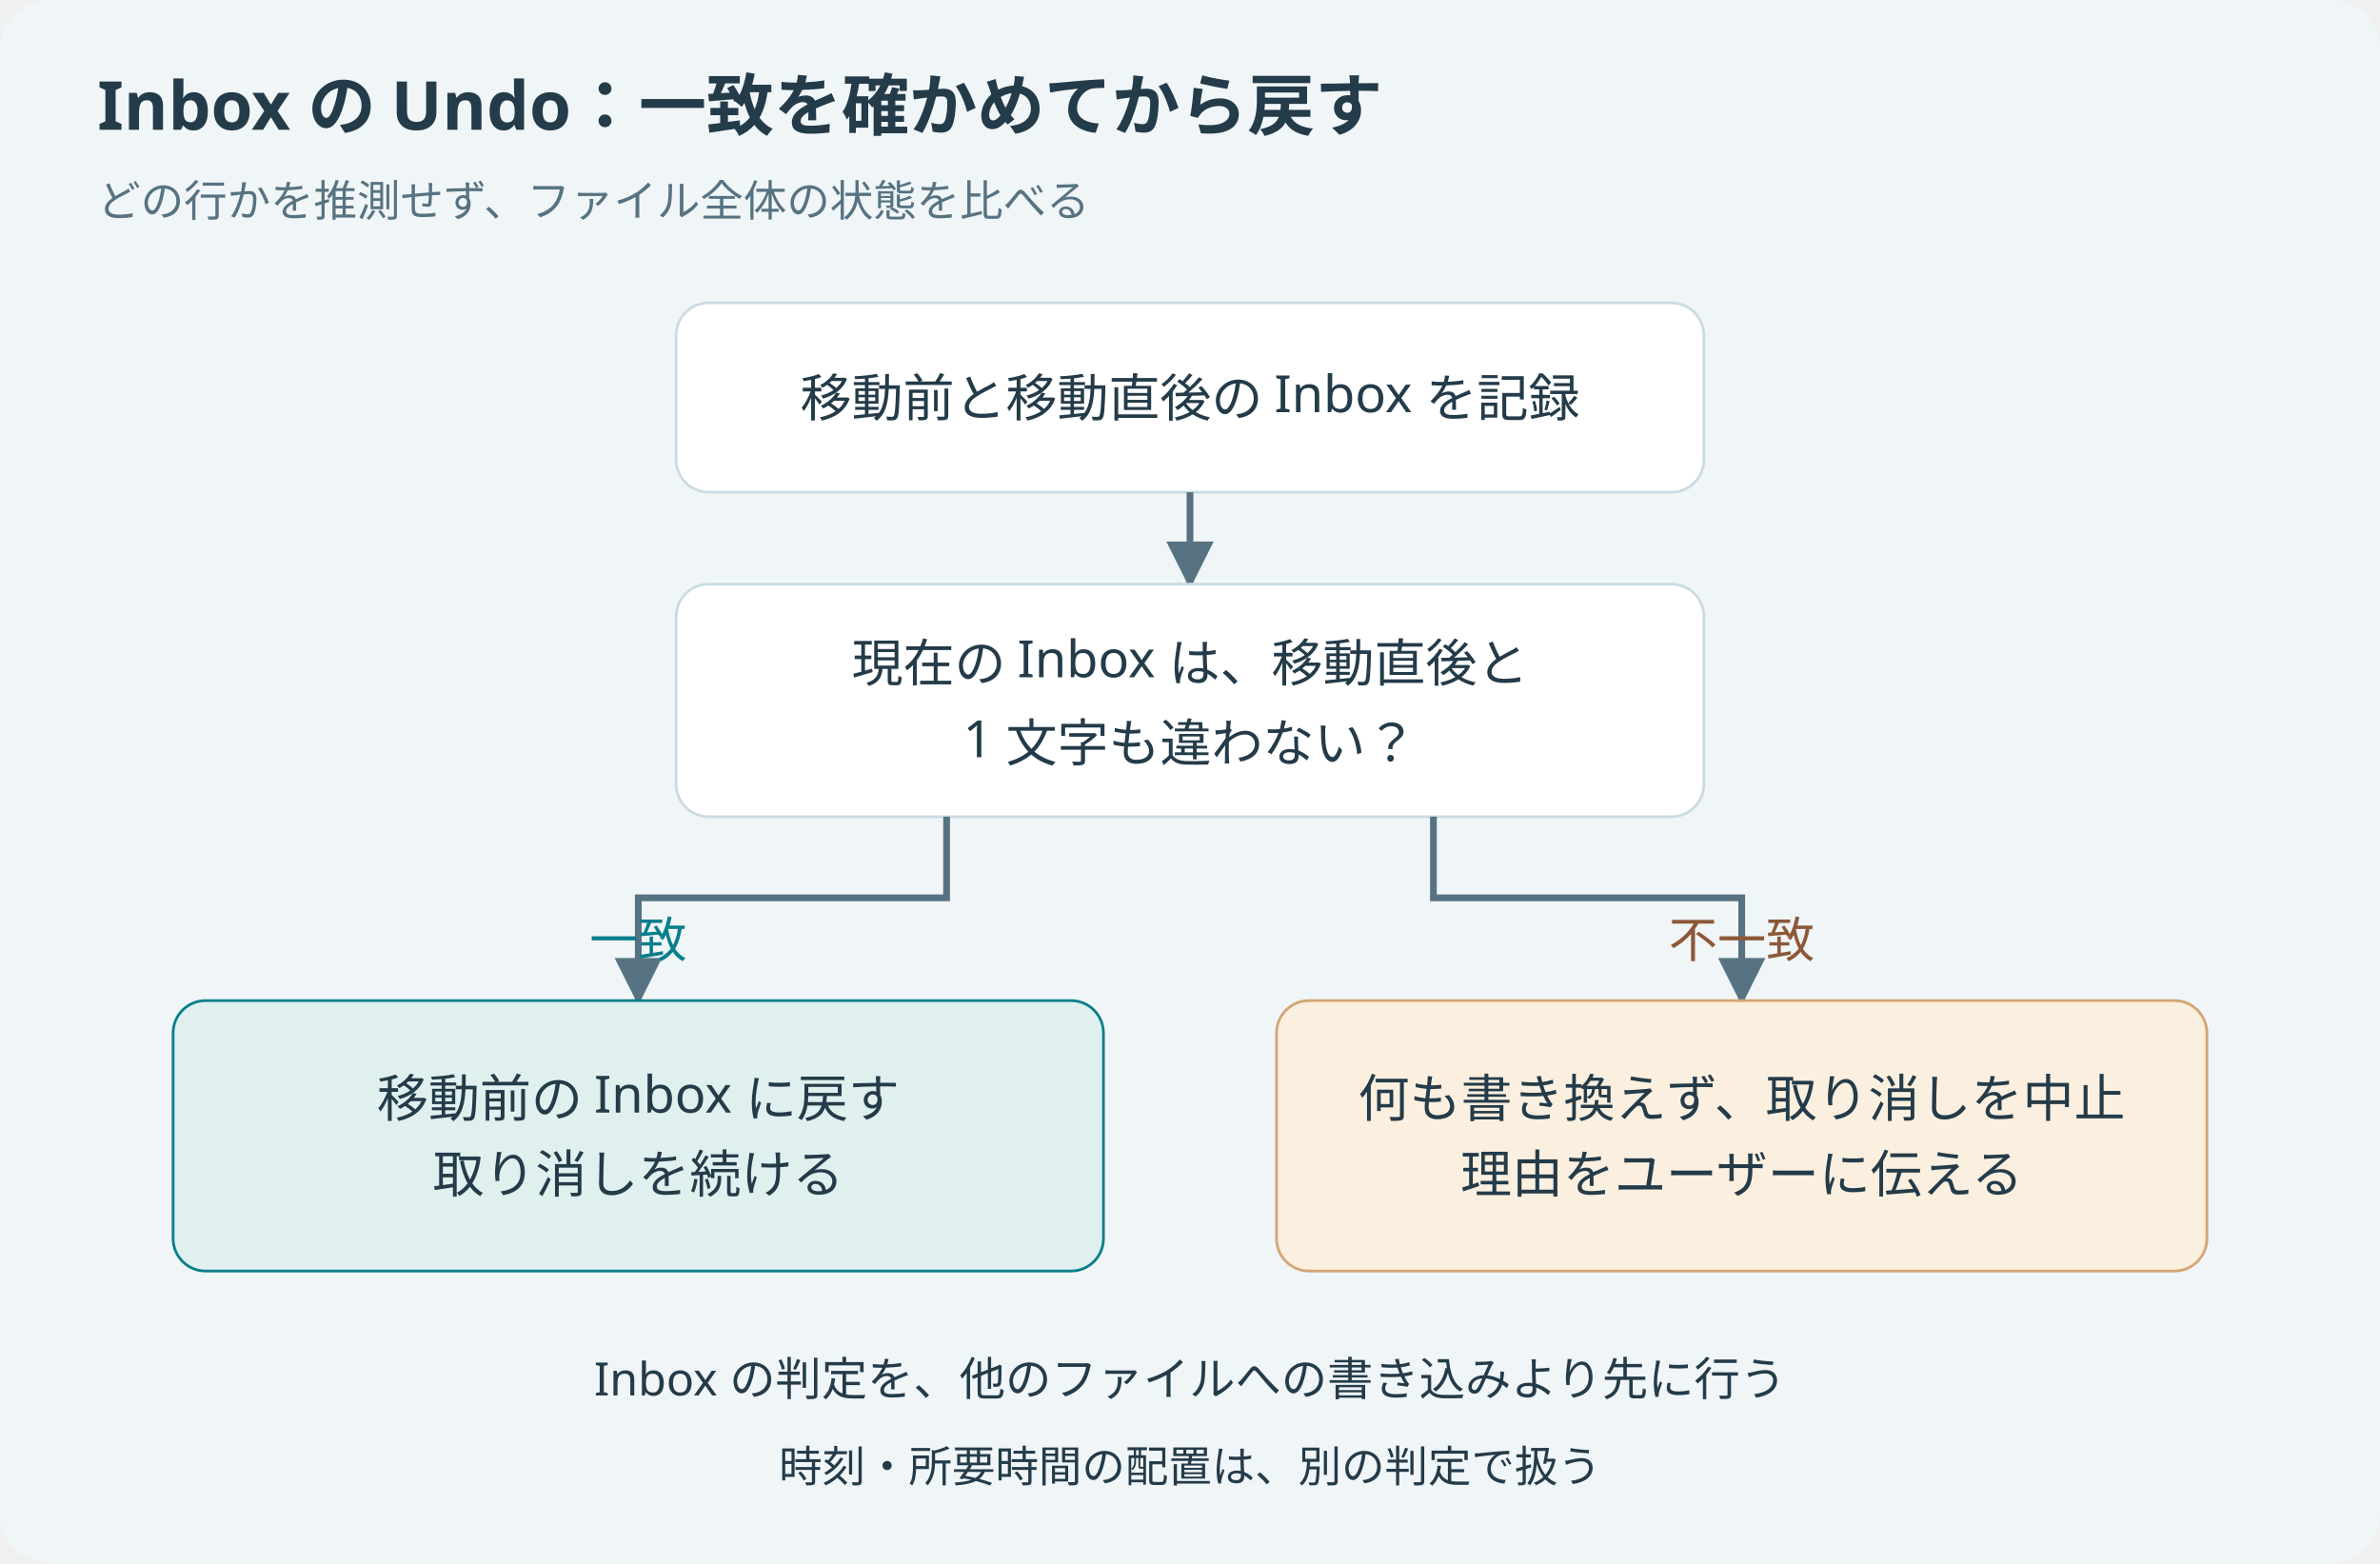
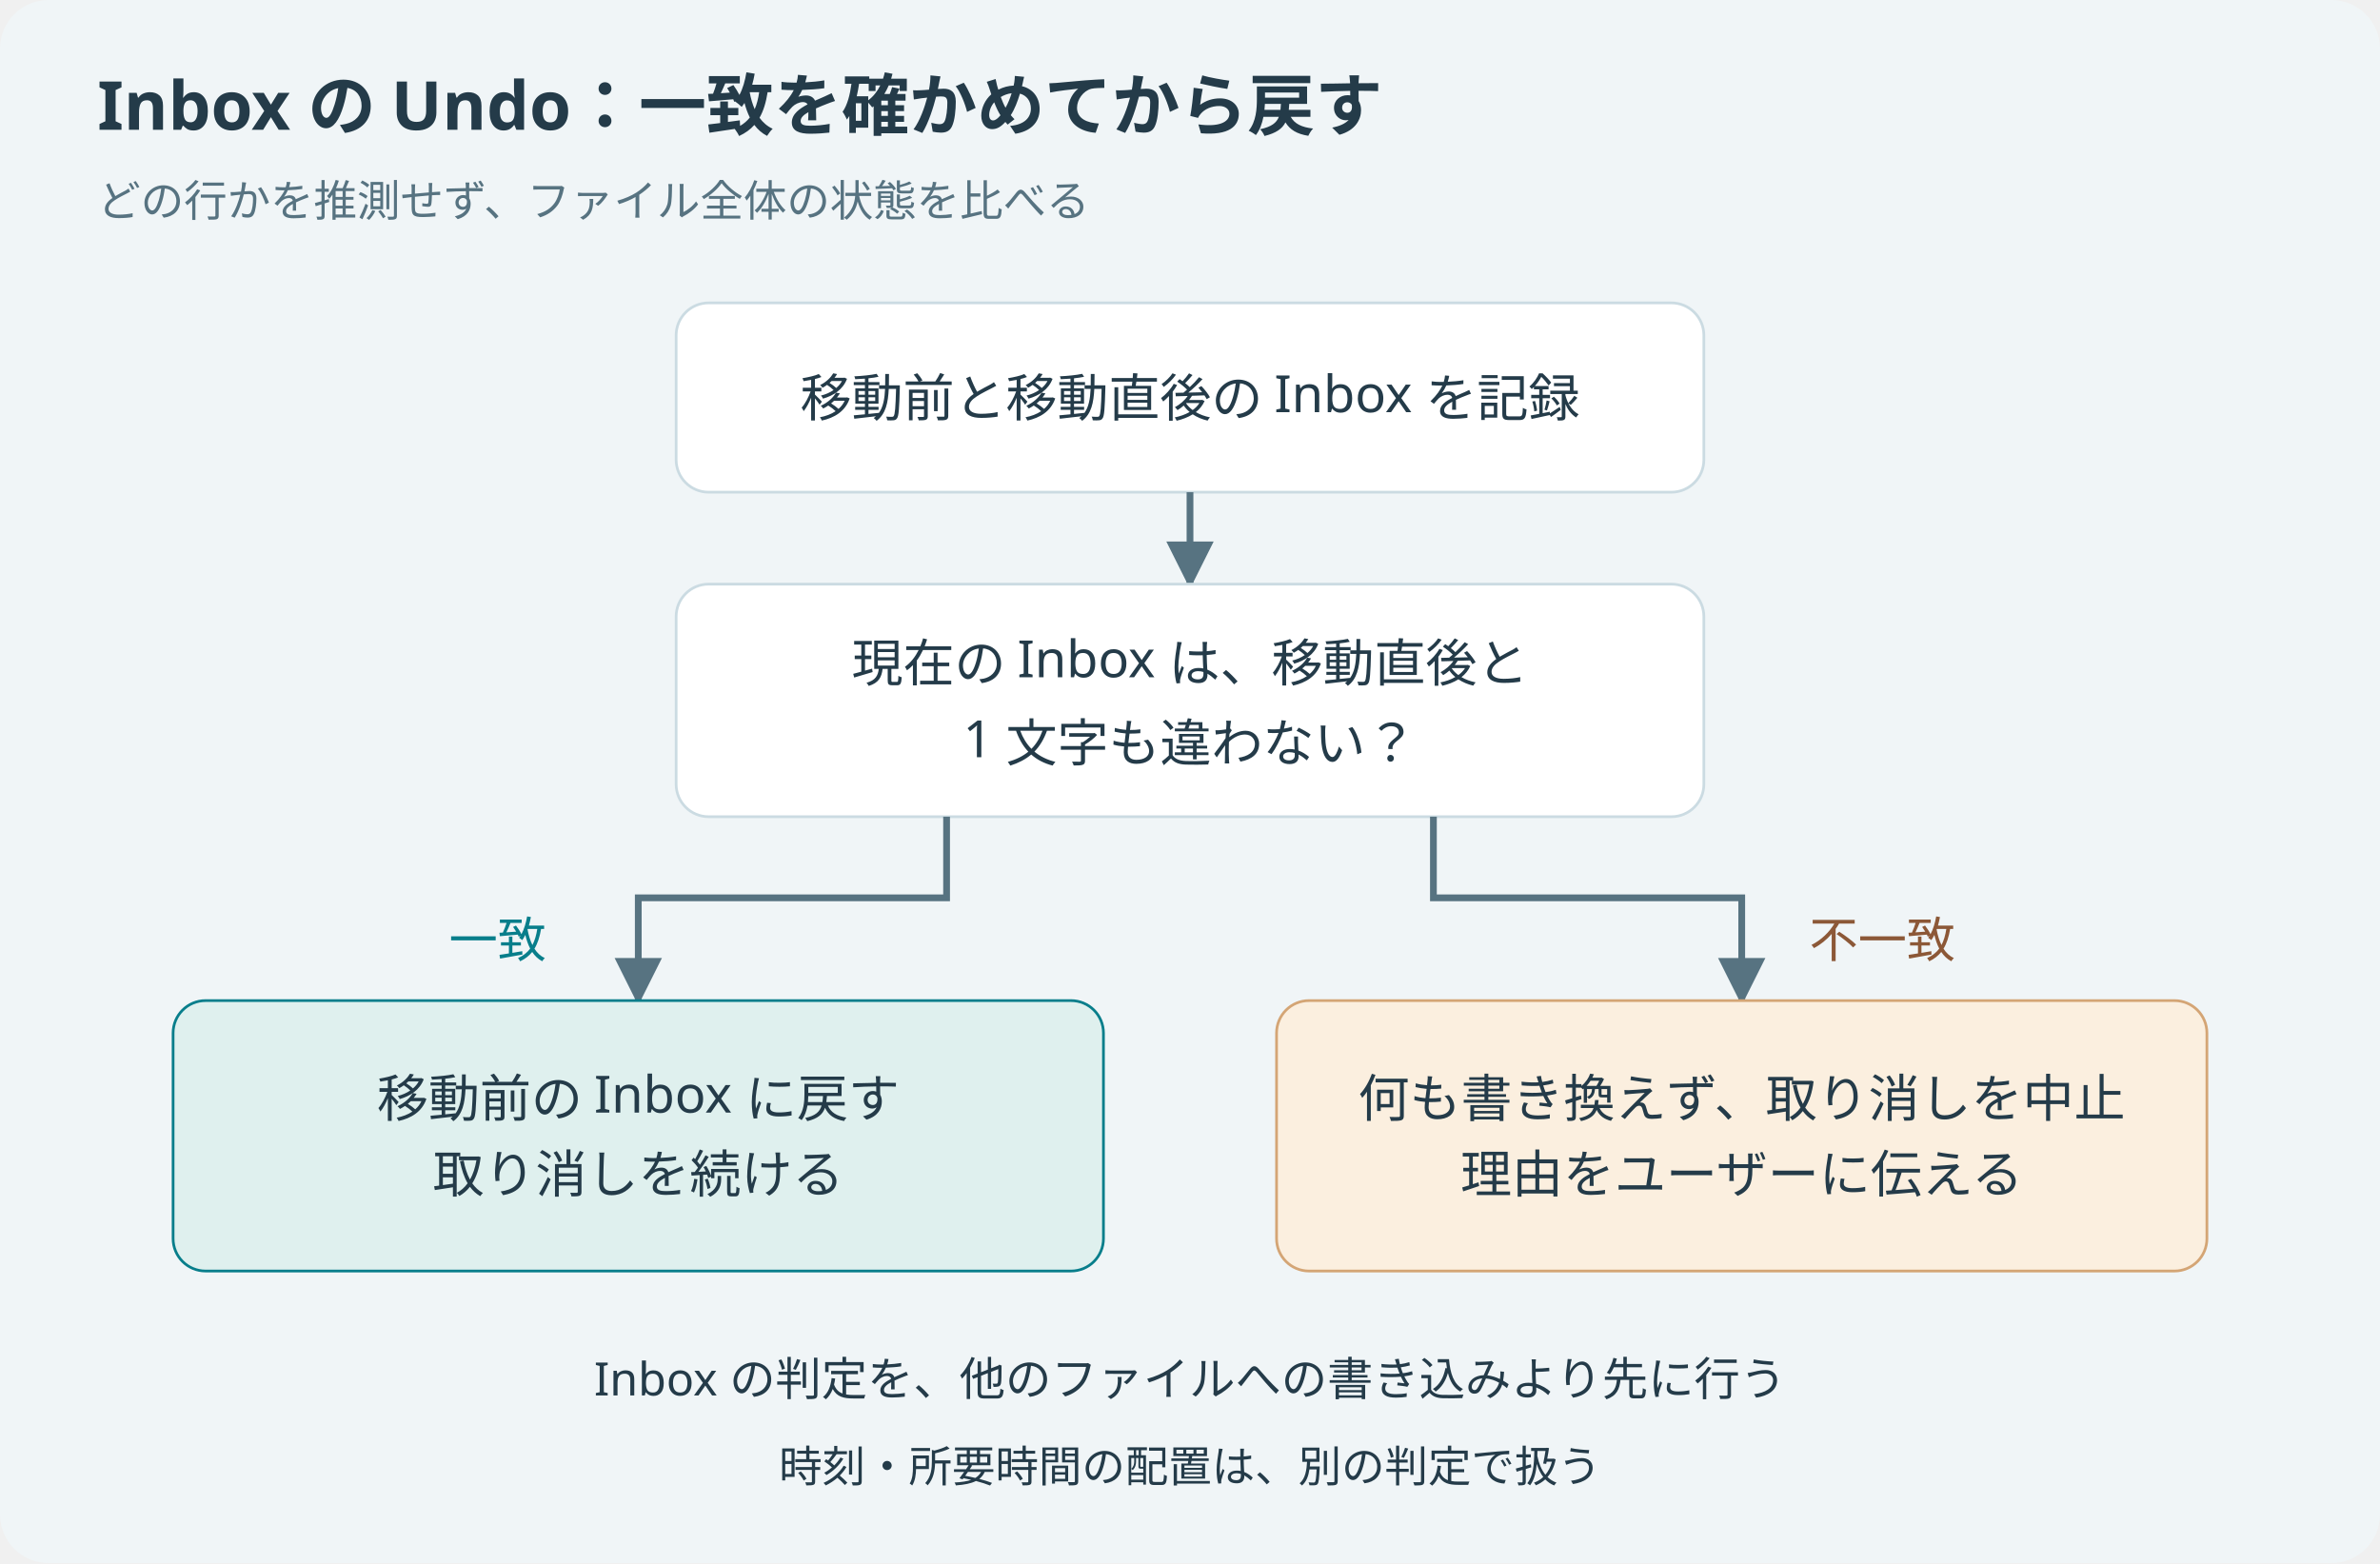
<svg xmlns="http://www.w3.org/2000/svg" viewBox="0 0 880 578" role="img" aria-labelledby="title desc">
  <defs>
    <marker id="arrow" viewBox="0 0 10 10" refX="9" refY="5" markerWidth="7" markerHeight="7" orient="auto-start-reverse">
      <path d="M0 0 L10 5 L0 10" fill="#577381" />
    </marker>
  </defs>
  <rect width="880" height="578" rx="18" fill="#f0f5f7" />
  <g font-family="system-ui, sans-serif" fill="#243b49">
    <text x="36" y="48" font-size="25" font-weight="650">Inbox の Undo：一致を確かめてから戻す</text>
    <text x="36" y="80" font-size="16" fill="#577381">どの行かを推測せず、ファイル全体の状態を比べる</text>
    <rect x="250" y="112" width="380" height="70" rx="12" fill="white" stroke="#cbdbe2" />
    <text x="440.0" y="154.0" text-anchor="middle" font-size="19" fill="#243b49">移動前と移動直後の Inbox を記録</text>
    <path d="M440 182 V216" stroke="#577381" stroke-width="2.5" fill="none" marker-end="url(#arrow)" />
    <rect x="250" y="216" width="380" height="86" rx="12" fill="white" stroke="#cbdbe2" />
    <text x="440.0" y="252.0" text-anchor="middle" font-size="19" fill="#243b49">現在の Inbox は、移動直後と</text>
    <text x="440.0" y="280.0" text-anchor="middle" font-size="19" fill="#243b49">1 文字も違わない？</text>
    <path d="M350 302 V332 H236 V370" stroke="#577381" stroke-width="2.5" fill="none" marker-end="url(#arrow)" />
    <path d="M530 302 V332 H644 V370" stroke="#577381" stroke-width="2.5" fill="none" marker-end="url(#arrow)" />
-     <text x="236" y="354" text-anchor="middle" font-size="18" fill="#087e8b">一致</text>
-     <text x="644" y="354" text-anchor="middle" font-size="18" fill="#8c5837">不一致</text>
+     <text x="184" y="354" text-anchor="middle" font-size="18" fill="#087e8b">一致</text>
+     <text x="696" y="354" text-anchor="middle" font-size="18" fill="#8c5837">不一致</text>
    <rect x="64" y="370" width="344" height="100" rx="12" fill="#dff0ee" stroke="#087e8b" />
    <text x="236.0" y="413.0" text-anchor="middle" font-size="19" fill="#243b49">移動前の Inbox に戻す</text>
    <text x="236.0" y="441.0" text-anchor="middle" font-size="19" fill="#243b49">取り消しを続ける</text>
    <rect x="472" y="370" width="344" height="100" rx="12" fill="#fbefdf" stroke="#d4a575" />
    <text x="644.0" y="413.0" text-anchor="middle" font-size="19" fill="#243b49">何も書き換えず、取り消しを中止</text>
    <text x="644.0" y="441.0" text-anchor="middle" font-size="19" fill="#243b49">理由をユーザーに伝える</text>
    <text x="440" y="516" text-anchor="middle" font-size="17" fill="#243b49">Inbox の判定を、他のファイルへの書き込みより先に行う</text>
    <text x="440" y="548" text-anchor="middle" font-size="16" fill="#243b49">時刻・所要時間の配置は、別の判定で扱う</text>
  </g>
</svg>
